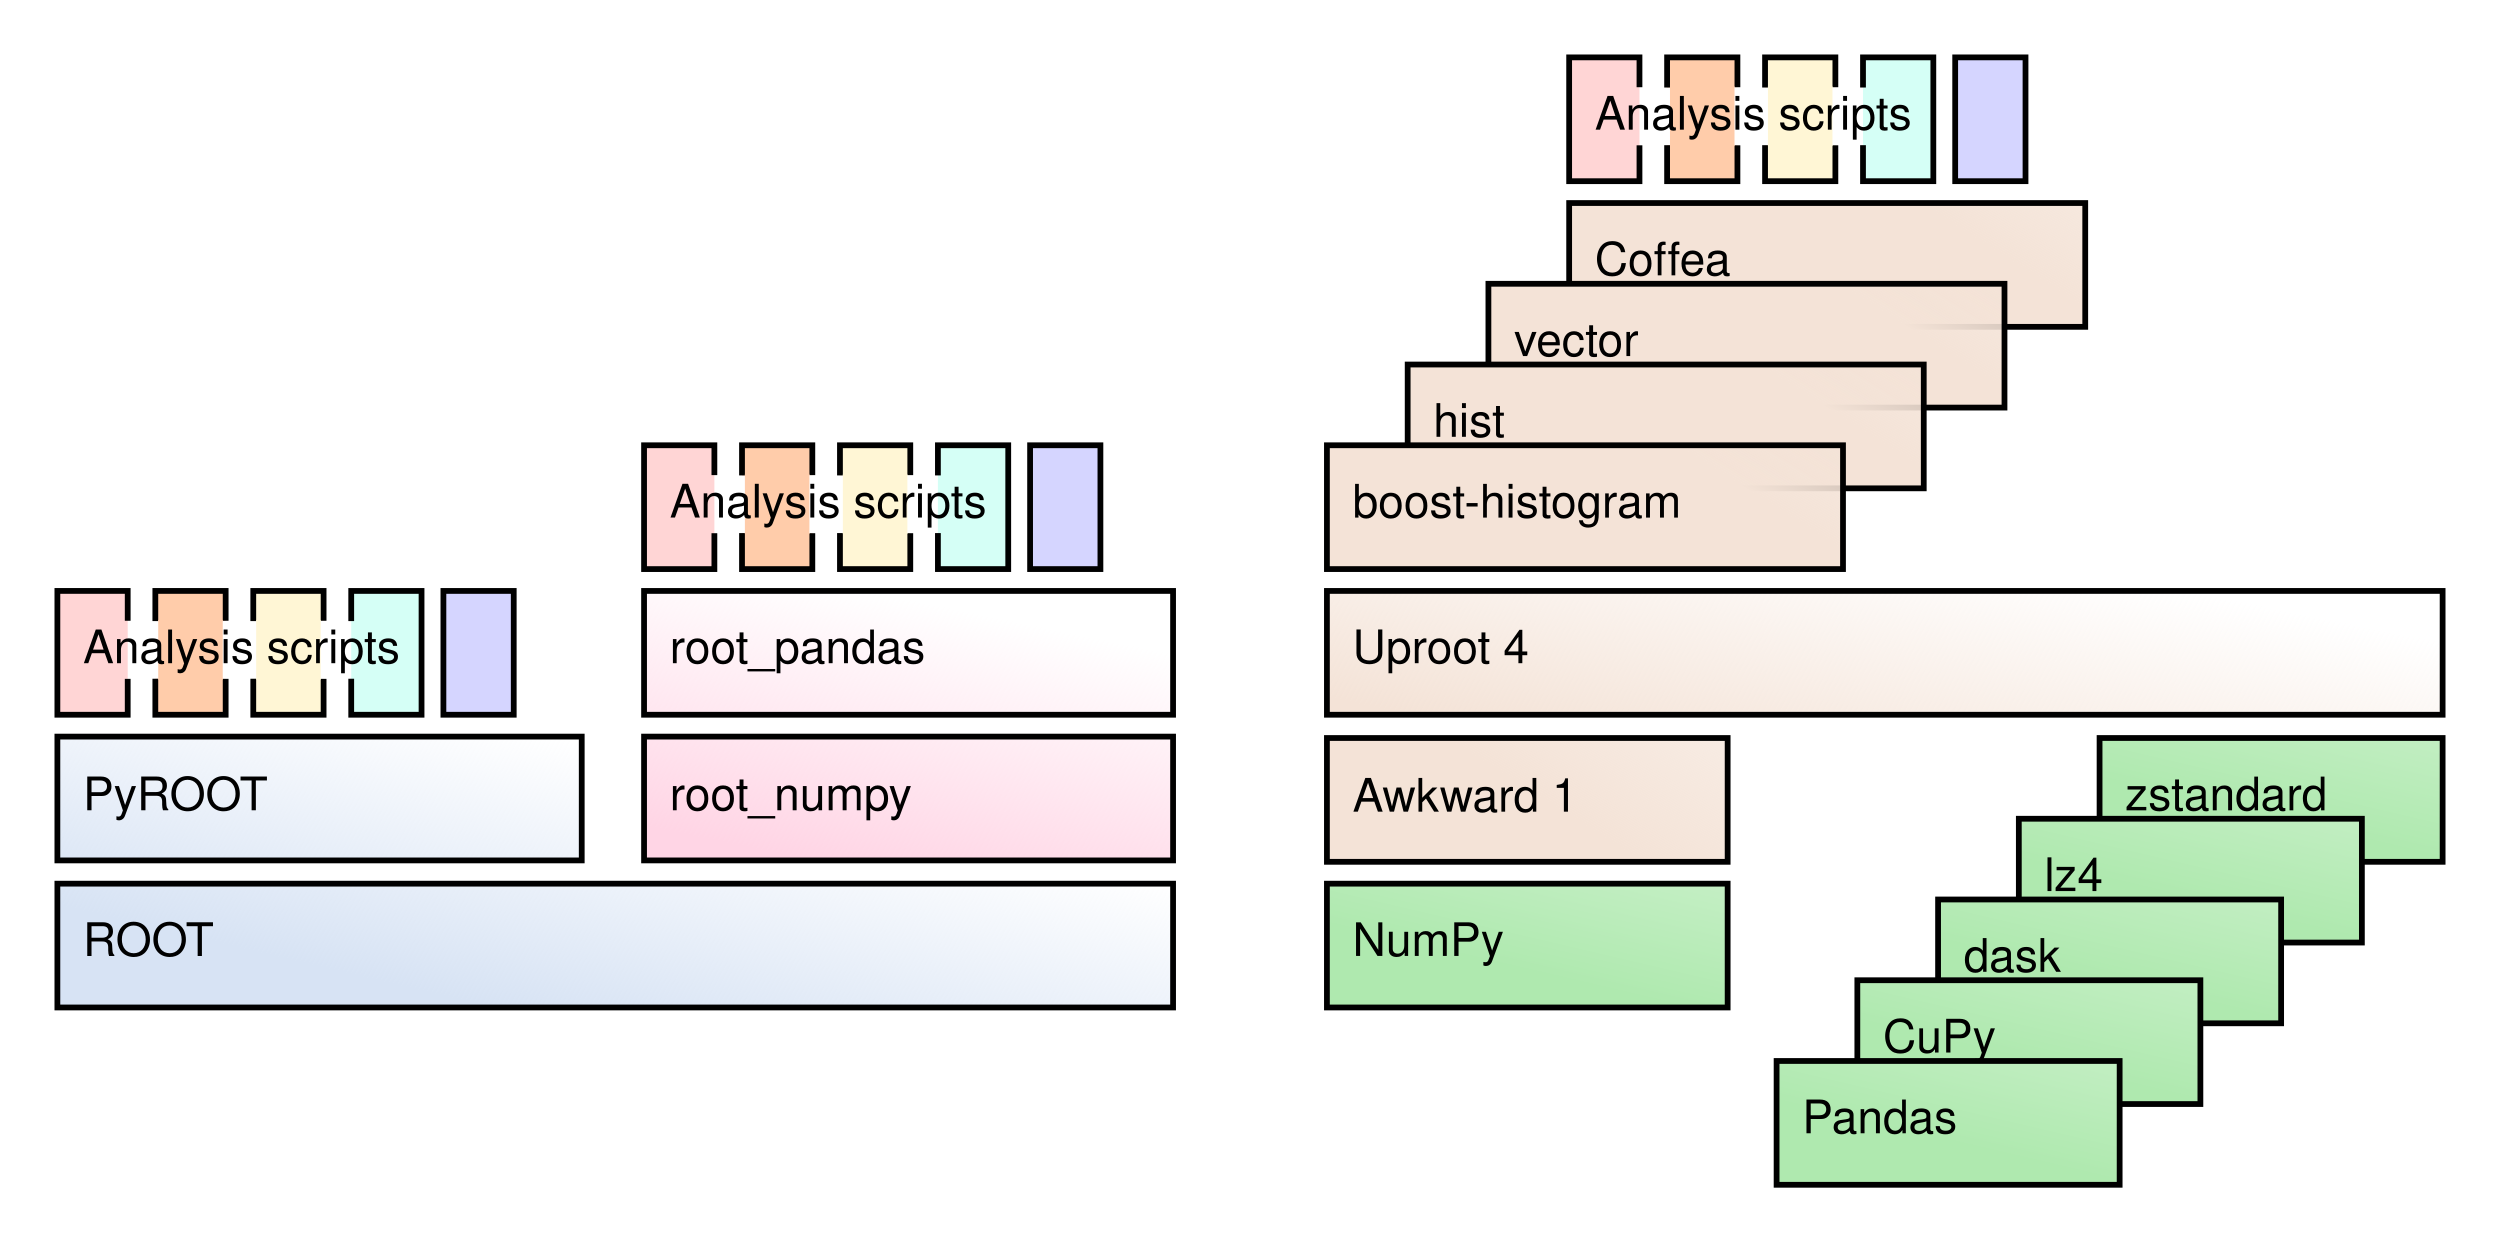
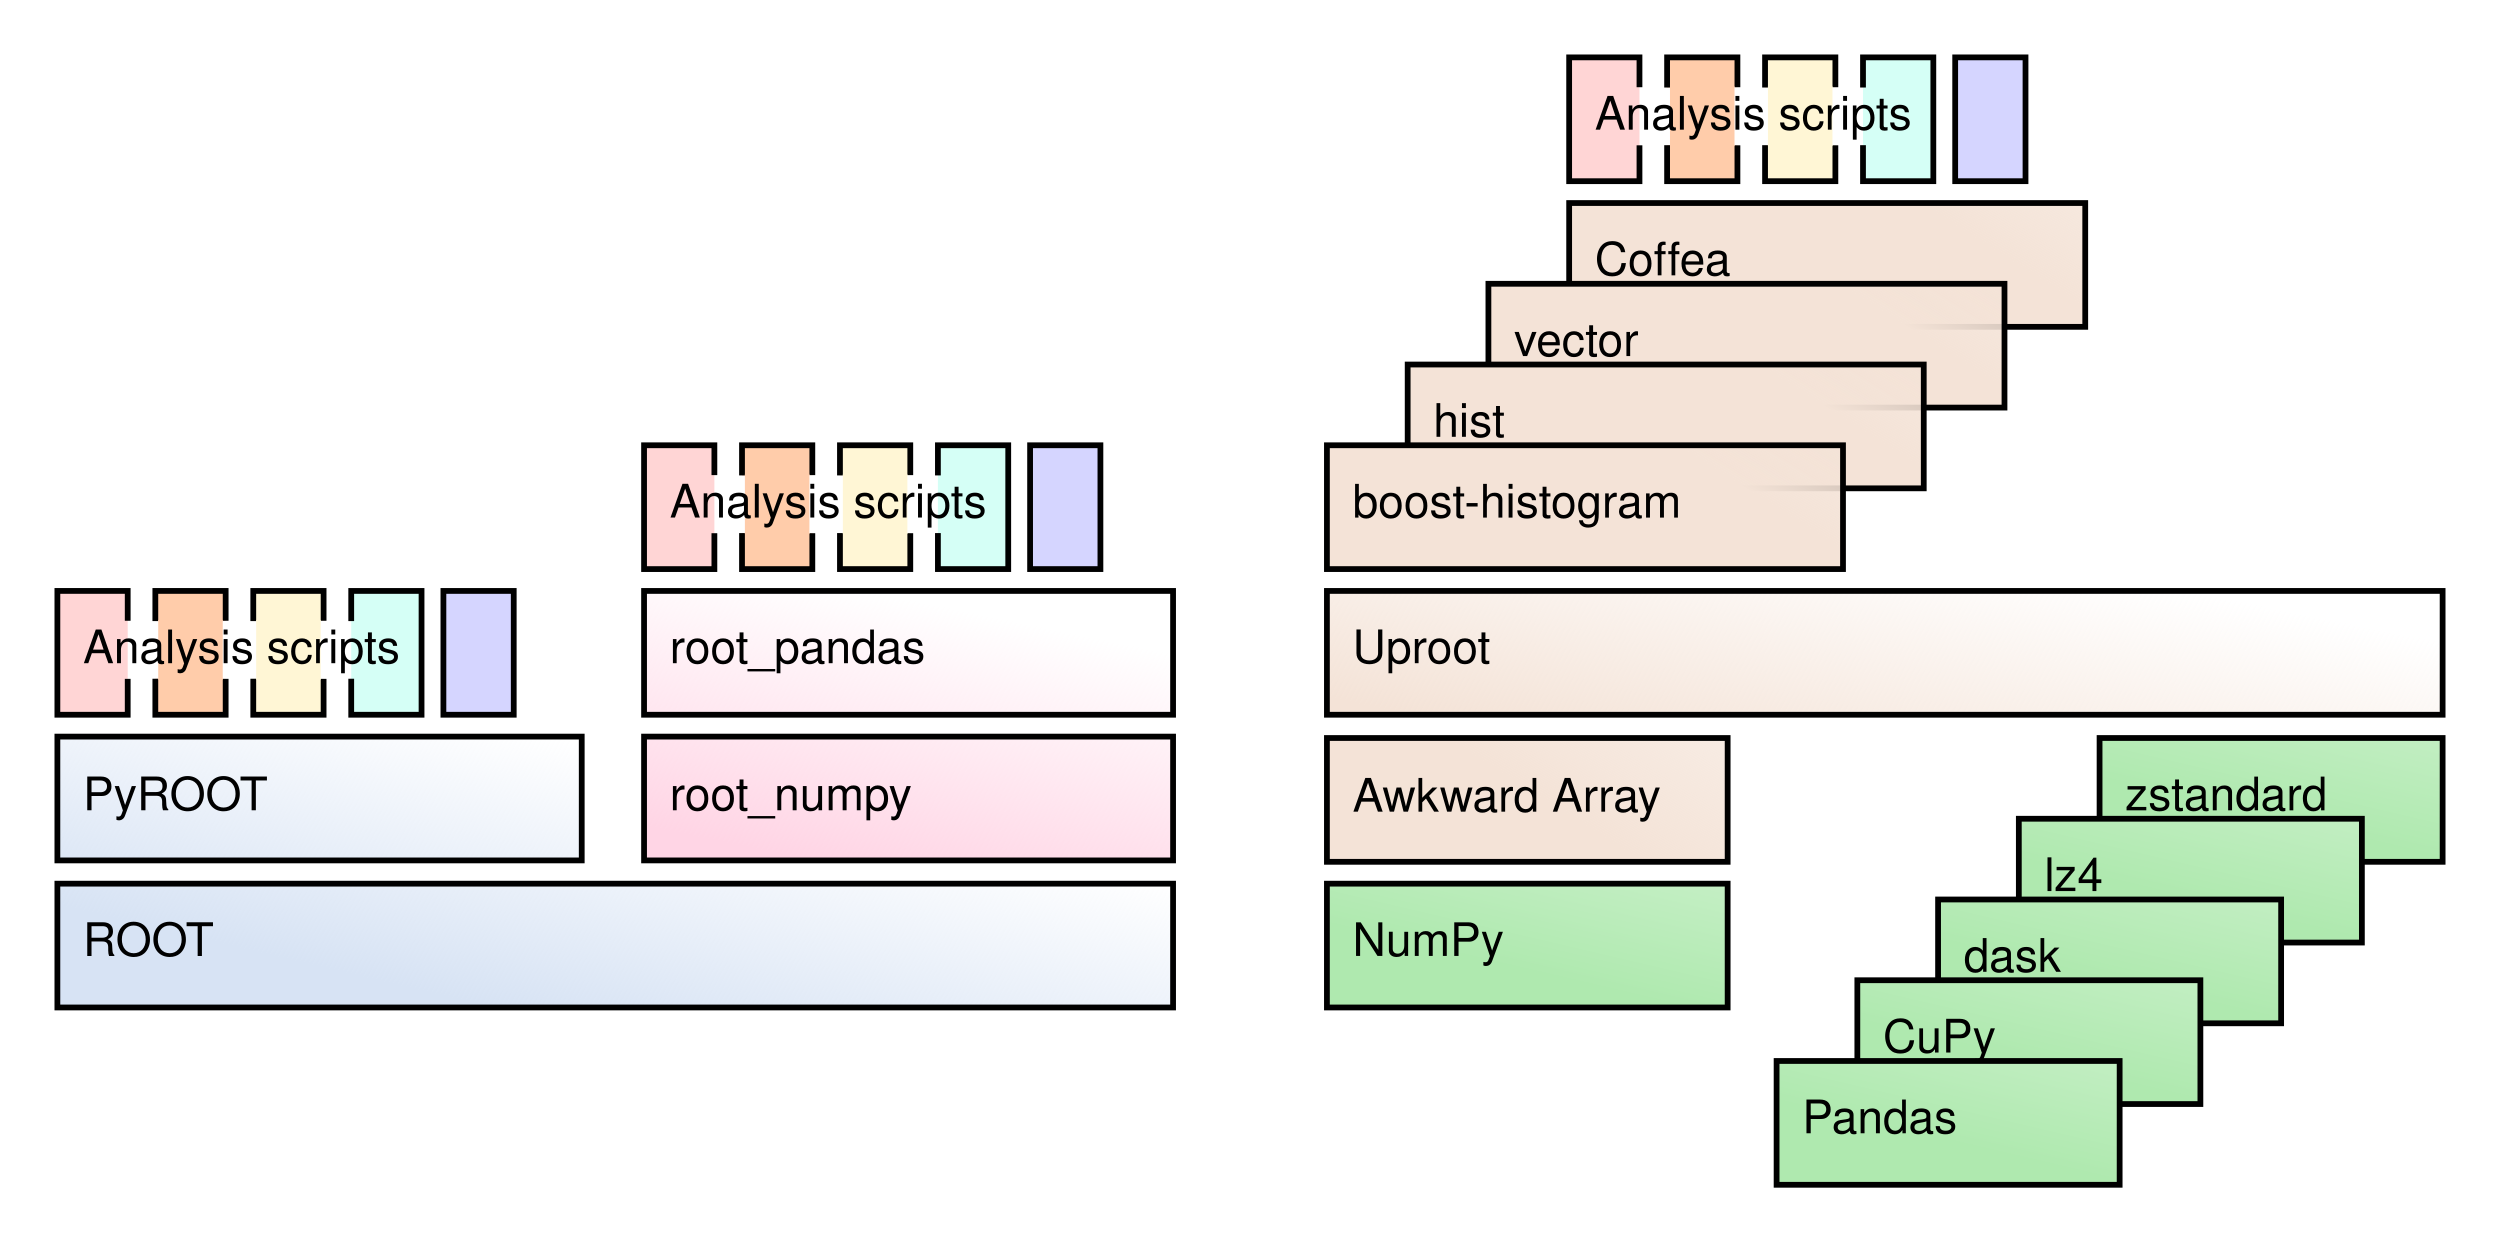
<svg xmlns="http://www.w3.org/2000/svg" xmlns:xlink="http://www.w3.org/1999/xlink" width="229.376mm" height="113.969mm" viewBox="0 0 229.376 113.969" version="1.1" id="svg8">
  <defs id="defs2">
    <linearGradient id="linearGradient961">
      <stop id="stop957" offset="0" style="stop-color:#afe9af;stop-opacity:1;" />
      <stop id="stop959" offset="1" style="stop-color:#f4fcf4;stop-opacity:1" />
    </linearGradient>
    <linearGradient id="linearGradient1137">
      <stop style="stop-color:#ffd5e5;stop-opacity:1;" offset="0" id="stop1133" />
      <stop style="stop-color:#ffd5e5;stop-opacity:0;" offset="1" id="stop1135" />
    </linearGradient>
    <linearGradient id="linearGradient1127">
      <stop style="stop-color:#d7e3f4;stop-opacity:1;" offset="0" id="stop1123" />
      <stop style="stop-color:#d7e3f4;stop-opacity:0;" offset="1" id="stop1125" />
    </linearGradient>
    <linearGradient id="linearGradient928">
      <stop style="stop-color:#f4e3d7;stop-opacity:1;" offset="0" id="stop924" />
      <stop style="stop-color:#f4e3d7;stop-opacity:0;" offset="1" id="stop926" />
    </linearGradient>
    <linearGradient id="linearGradient897">
      <stop style="stop-color:#afe9af;stop-opacity:1;" offset="0" id="stop893" />
      <stop style="stop-color:#afe9af;stop-opacity:0;" offset="1" id="stop895" />
    </linearGradient>
    <linearGradient xlink:href="#linearGradient897" id="linearGradient899" x1="85.558" y1="199.568" x2="100.311" y2="153.813" gradientUnits="userSpaceOnUse" gradientTransform="translate(-45.32837)" />
    <linearGradient gradientTransform="matrix(3.779528,0,0,3.779528,-302.2573,-579.3418)" xlink:href="#linearGradient897" id="linearGradient899-6" x1="88.733" y1="178.401" x2="95.549" y2="153.549" gradientUnits="userSpaceOnUse" />
    <linearGradient xlink:href="#linearGradient928" id="linearGradient930" x1="60.804" y1="178.401" x2="64.679" y2="167.042" gradientUnits="userSpaceOnUse" />
    <linearGradient gradientTransform="matrix(3.779528,0,0,3.779528,-158.8111,-630.3419)" xlink:href="#linearGradient928" id="linearGradient930-7" x1="60.804" y1="178.401" x2="64.679" y2="167.042" gradientUnits="userSpaceOnUse" />
    <linearGradient xlink:href="#linearGradient928" id="linearGradient1033" gradientUnits="userSpaceOnUse" x1="71.628" y1="178.669" x2="96.083" y2="139.915" gradientTransform="translate(-45.32837)" />
    <linearGradient xlink:href="#linearGradient928" id="linearGradient1037" gradientUnits="userSpaceOnUse" x1="71.628" y1="178.669" x2="96.083" y2="139.915" gradientTransform="translate(171.6945,-13.36469)" />
    <linearGradient xlink:href="#linearGradient897" id="linearGradient1077" gradientUnits="userSpaceOnUse" x1="85.558" y1="199.568" x2="100.311" y2="153.813" gradientTransform="translate(-45.32837)" />
    <linearGradient xlink:href="#linearGradient1127" id="linearGradient1129" x1="153.269" y1="178.401" x2="159.128" y2="153.549" gradientUnits="userSpaceOnUse" gradientTransform="translate(-15.875)" />
    <linearGradient xlink:href="#linearGradient1127" id="linearGradient1131" x1="153.269" y1="178.401" x2="159.128" y2="153.549" gradientUnits="userSpaceOnUse" gradientTransform="translate(-15.875)" />
    <linearGradient xlink:href="#linearGradient1137" id="linearGradient1139" x1="166.688" y1="164.908" x2="171.79" y2="140.184" gradientUnits="userSpaceOnUse" />
    <linearGradient xlink:href="#linearGradient1137" id="linearGradient1141" x1="166.688" y1="164.908" x2="171.79" y2="140.184" gradientUnits="userSpaceOnUse" />
    <linearGradient xlink:href="#linearGradient1127" id="linearGradient1399" gradientUnits="userSpaceOnUse" gradientTransform="translate(-15.875)" x1="153.269" y1="178.401" x2="159.128" y2="153.549" />
    <linearGradient xlink:href="#linearGradient1137" id="linearGradient1401" gradientUnits="userSpaceOnUse" x1="166.688" y1="164.908" x2="171.79" y2="140.184" />
    <linearGradient xlink:href="#linearGradient1137" id="linearGradient1403" gradientUnits="userSpaceOnUse" x1="166.688" y1="164.908" x2="171.79" y2="140.184" />
    <linearGradient xlink:href="#linearGradient897" id="linearGradient1437" gradientUnits="userSpaceOnUse" gradientTransform="translate(-45.32837)" x1="85.558" y1="199.568" x2="100.311" y2="153.813" />
    <linearGradient xlink:href="#linearGradient928" id="linearGradient1500" gradientUnits="userSpaceOnUse" gradientTransform="translate(171.6945,-13.36469)" x1="84.35" y1="158.463" x2="89.348" y2="133.741" />
    <linearGradient xlink:href="#linearGradient1127" id="linearGradient1506" gradientUnits="userSpaceOnUse" gradientTransform="translate(-15.875)" x1="153.269" y1="178.401" x2="159.128" y2="153.549" />
    <linearGradient xlink:href="#linearGradient1137" id="linearGradient1508" gradientUnits="userSpaceOnUse" x1="166.688" y1="164.908" x2="171.79" y2="140.184" />
    <linearGradient xlink:href="#linearGradient897" id="linearGradient910" gradientUnits="userSpaceOnUse" gradientTransform="translate(-33.1664)" x1="65.549" y1="191.792" x2="74.809" y2="153.439" />
    <linearGradient xlink:href="#linearGradient897" id="linearGradient918" gradientUnits="userSpaceOnUse" gradientTransform="translate(-73.12561)" x1="105.508" y1="191.792" x2="114.769" y2="153.439" />
    <linearGradient xlink:href="#linearGradient961" id="linearGradient926" gradientUnits="userSpaceOnUse" gradientTransform="translate(171.6945,-13.36469)" x1="74.262" y1="191.634" x2="83.189" y2="153.507" />
    <linearGradient xlink:href="#linearGradient897" id="linearGradient938" gradientUnits="userSpaceOnUse" gradientTransform="translate(224.6112,-13.36469)" x1="74.262" y1="191.634" x2="83.189" y2="153.507" />
    <linearGradient xlink:href="#linearGradient961" id="linearGradient986" gradientUnits="userSpaceOnUse" gradientTransform="translate(171.6945,-13.36469)" x1="74.262" y1="191.634" x2="83.189" y2="153.507" />
    <linearGradient xlink:href="#linearGradient961" id="linearGradient1014" gradientUnits="userSpaceOnUse" gradientTransform="translate(171.6945,-13.36469)" x1="74.262" y1="191.634" x2="83.189" y2="153.507" />
    <linearGradient xlink:href="#linearGradient961" id="linearGradient1024" gradientUnits="userSpaceOnUse" gradientTransform="translate(171.6945,-13.36469)" x1="74.262" y1="191.634" x2="83.189" y2="153.507" />
    <linearGradient xlink:href="#linearGradient928" id="linearGradient1037-3" gradientUnits="userSpaceOnUse" x1="71.628" y1="178.669" x2="96.083" y2="139.915" gradientTransform="matrix(3.779528,0,0,3.779528,-158.811,-630.3419)" />
    <linearGradient xlink:href="#linearGradient928" id="linearGradient1067" gradientUnits="userSpaceOnUse" gradientTransform="translate(171.6945,-13.36469)" x1="71.628" y1="178.669" x2="96.083" y2="139.915" />
    <linearGradient xlink:href="#linearGradient928" id="linearGradient1078" gradientUnits="userSpaceOnUse" gradientTransform="translate(171.6945,-13.36469)" x1="71.628" y1="178.669" x2="96.083" y2="139.915" />
    <linearGradient xlink:href="#linearGradient961" id="linearGradient1088" gradientUnits="userSpaceOnUse" gradientTransform="translate(171.6945,-13.36469)" x1="74.262" y1="191.634" x2="83.189" y2="153.507" />
    <linearGradient xlink:href="#linearGradient961" id="linearGradient1098" gradientUnits="userSpaceOnUse" gradientTransform="translate(171.6945,-13.36469)" x1="74.262" y1="191.634" x2="83.189" y2="153.507" />
    <linearGradient xlink:href="#linearGradient928" id="linearGradient1138" gradientUnits="userSpaceOnUse" gradientTransform="translate(171.6945,-13.36469)" x1="71.628" y1="178.669" x2="96.083" y2="139.915" />
    <linearGradient xlink:href="#linearGradient961" id="linearGradient1167" gradientUnits="userSpaceOnUse" gradientTransform="translate(171.6945,-13.36469)" x1="74.262" y1="191.634" x2="83.189" y2="153.507" />
    <linearGradient xlink:href="#linearGradient928" id="linearGradient1246" gradientUnits="userSpaceOnUse" gradientTransform="translate(171.6945,-13.36469)" x1="71.628" y1="178.669" x2="96.083" y2="139.915" />
  </defs>
  <g id="layer1" transform="translate(-92.23203,-85.96516)">
    <g id="g1208" transform="translate(84.87771,-35.58966)">
      <path id="path1190" d="m 157.777,134.887 v 3.292 h -6.452 v -3.303 -5.291 -2.766 h 6.452 v 2.738" style="opacity:1;vector-effect:none;fill:#ffd5d5;fill-opacity:1;fill-rule:evenodd;stroke:#000000;stroke-width:0.529;stroke-linecap:butt;stroke-linejoin:miter;stroke-miterlimit:4;stroke-dasharray:none;stroke-dashoffset:0;stroke-opacity:1" />
      <path id="path1192" d="m 169.299,129.585 v -2.766 h 6.452 v 2.738 m 0,5.329 v 3.292 h -6.452 v -3.303" style="opacity:1;vector-effect:none;fill:#fff6d5;fill-opacity:1;fill-rule:evenodd;stroke:#000000;stroke-width:0.529;stroke-linecap:butt;stroke-linejoin:miter;stroke-miterlimit:4;stroke-dasharray:none;stroke-dashoffset:0;stroke-opacity:1" />
      <path style="opacity:1;vector-effect:none;fill:#ffccaa;fill-opacity:1;fill-rule:evenodd;stroke:#000000;stroke-width:0.529;stroke-linecap:butt;stroke-linejoin:miter;stroke-miterlimit:4;stroke-dasharray:none;stroke-dashoffset:0;stroke-opacity:1" d="m 166.764,134.887 v 3.292 H 160.312 v -3.303 m 0,-5.291 v -2.766 h 6.452 v 2.738" id="path1194" />
      <path style="opacity:1;vector-effect:none;fill:#ffccaa;fill-opacity:1;fill-rule:evenodd;stroke:none;stroke-width:0.529;stroke-linecap:butt;stroke-linejoin:miter;stroke-miterlimit:4;stroke-dasharray:none;stroke-dashoffset:0;stroke-opacity:1" d="m 160.576,129.478 h 5.92 v 5.482 h -5.92 z" id="path1196" />
      <path style="opacity:1;vector-effect:none;fill:#d5d5ff;fill-opacity:1;fill-rule:evenodd;stroke:#000000;stroke-width:0.529;stroke-linecap:butt;stroke-linejoin:miter;stroke-miterlimit:4;stroke-dasharray:none;stroke-dashoffset:0;stroke-opacity:1" d="m 186.744,126.819 h 6.452 v 11.359 h -6.452 z" id="path1198" />
      <path id="path1200" d="m 169.564,129.478 h 5.92 v 5.482 h -5.92 z" style="opacity:1;vector-effect:none;fill:#fff6d5;fill-opacity:1;fill-rule:evenodd;stroke:none;stroke-width:0.529;stroke-linecap:butt;stroke-linejoin:miter;stroke-miterlimit:4;stroke-dasharray:none;stroke-dashoffset:0;stroke-opacity:1" />
      <path style="opacity:1;vector-effect:none;fill:#d5fff6;fill-opacity:1;fill-rule:evenodd;stroke:#000000;stroke-width:0.529;stroke-linecap:butt;stroke-linejoin:miter;stroke-miterlimit:4;stroke-dasharray:none;stroke-dashoffset:0;stroke-opacity:1" d="m 178.286,129.585 v -2.766 h 6.452 v 2.738 5.329 3.292 h -6.452 v -3.303" id="path1202" />
      <text id="text1206" y="133.451" x="153.676" style="font-style:normal;font-variant:normal;font-weight:normal;font-stretch:normal;font-size:4.233px;line-height:1.25;font-family:'Nimbus Sans L';-inkscape-font-specification:'Nimbus Sans L';text-align:start;letter-spacing:0px;word-spacing:0px;text-anchor:start;fill:#000000;fill-opacity:1;stroke:none;stroke-width:0.265" xml:space="preserve">
        <tspan style="stroke-width:0.265" y="133.451" x="153.676" id="tspan1204">Analysis scripts</tspan>
      </text>
    </g>
    <g id="g1244" transform="translate(22.225,-62.44814)">
      <path style="opacity:1;vector-effect:none;fill:url(#linearGradient1246);fill-opacity:1;fill-rule:evenodd;stroke:#000000;stroke-width:0.529;stroke-linecap:butt;stroke-linejoin:miter;stroke-miterlimit:4;stroke-dasharray:none;stroke-dashoffset:0;stroke-opacity:1" d="m 213.978,167.042 h 47.35 v 11.359 h -47.35 z" id="path1238" />
      <text id="text1242" y="173.674" x="216.328" style="font-style:normal;font-variant:normal;font-weight:normal;font-stretch:normal;font-size:4.233px;line-height:1.25;font-family:'Nimbus Sans L';-inkscape-font-specification:'Nimbus Sans L';text-align:start;letter-spacing:0px;word-spacing:0px;text-anchor:start;fill:#000000;fill-opacity:1;stroke:none;stroke-width:0.265" xml:space="preserve">
        <tspan style="stroke-width:0.265" y="173.674" x="216.328" id="tspan1240">Coffea</tspan>
      </text>
    </g>
    <g transform="translate(14.81667,-55.0398)" id="g1075">
      <path id="rect1069" d="m 213.978,167.042 h 47.35 v 11.359 h -47.35 z" style="opacity:1;vector-effect:none;fill:url(#linearGradient1078);fill-opacity:1;fill-rule:evenodd;stroke:#000000;stroke-width:0.529;stroke-linecap:butt;stroke-linejoin:miter;stroke-miterlimit:4;stroke-dasharray:none;stroke-dashoffset:0;stroke-opacity:1" />
      <text xml:space="preserve" style="font-style:normal;font-variant:normal;font-weight:normal;font-stretch:normal;font-size:4.233px;line-height:1.25;font-family:'Nimbus Sans L';-inkscape-font-specification:'Nimbus Sans L';text-align:start;letter-spacing:0px;word-spacing:0px;text-anchor:start;fill:#000000;fill-opacity:1;stroke:none;stroke-width:0.265" x="216.328" y="173.674" id="text1073">
        <tspan id="tspan1071" x="216.328" y="173.674" style="stroke-width:0.265">vector</tspan>
      </text>
    </g>
    <g id="g1065" transform="translate(7.408335,-47.63146)">
      <path id="rect1059" d="m 213.978,167.042 h 47.35 v 11.359 h -47.35 z" style="opacity:1;vector-effect:none;fill:url(#linearGradient1067);fill-opacity:1;fill-rule:evenodd;stroke:#000000;stroke-width:0.529;stroke-linecap:butt;stroke-linejoin:miter;stroke-miterlimit:4;stroke-dasharray:none;stroke-dashoffset:0;stroke-opacity:1" />
      <text id="text1063" y="173.674" x="216.328" style="font-style:normal;font-variant:normal;font-weight:normal;font-stretch:normal;font-size:4.233px;line-height:1.25;font-family:'Nimbus Sans L';-inkscape-font-specification:'Nimbus Sans L';text-align:start;letter-spacing:0px;word-spacing:0px;text-anchor:start;fill:#000000;fill-opacity:1;stroke:none;stroke-width:0.265" xml:space="preserve">
        <tspan style="stroke-width:0.265" y="173.674" x="216.328" id="tspan1061">hist</tspan>
      </text>
    </g>
    <g transform="translate(0,-40.22313)" id="g1032">
      <path id="rect1026" d="m 213.978,167.042 h 47.35 v 11.359 h -47.35 z" style="opacity:1;vector-effect:none;fill:url(#linearGradient1138);fill-opacity:1;fill-rule:evenodd;stroke:#000000;stroke-width:0.529;stroke-linecap:butt;stroke-linejoin:miter;stroke-miterlimit:4;stroke-dasharray:none;stroke-dashoffset:0;stroke-opacity:1" />
      <text xml:space="preserve" style="font-style:normal;font-variant:normal;font-weight:normal;font-stretch:normal;font-size:4.233px;line-height:1.25;font-family:'Nimbus Sans L';-inkscape-font-specification:'Nimbus Sans L';text-align:start;letter-spacing:0px;word-spacing:0px;text-anchor:start;fill:#000000;fill-opacity:1;stroke:none;stroke-width:0.265" x="216.328" y="173.674" id="text1030">
        <tspan id="tspan1028" x="216.328" y="173.674" style="stroke-width:0.265">boost-histogram</tspan>
      </text>
    </g>
    <path style="opacity:1;vector-effect:none;fill:url(#linearGradient1399);fill-opacity:1;fill-rule:evenodd;stroke:#000000;stroke-width:0.529;stroke-linecap:butt;stroke-linejoin:miter;stroke-miterlimit:4;stroke-dasharray:none;stroke-dashoffset:0;stroke-opacity:1" d="M 97.497,167.042 H 199.862 v 11.359 H 97.497 Z" id="rect1079" />
    <text id="text1083" y="173.674" x="99.847" style="font-style:normal;font-variant:normal;font-weight:normal;font-stretch:normal;font-size:4.233px;line-height:1.25;font-family:'Nimbus Sans L';-inkscape-font-specification:'Nimbus Sans L';text-align:start;letter-spacing:0px;word-spacing:0px;text-anchor:start;fill:#000000;fill-opacity:1;stroke:none;stroke-width:0.265" xml:space="preserve">
      <tspan style="stroke-width:0.265" y="173.674" x="99.847" id="tspan1081">ROOT</tspan>
    </text>
    <rect y="153.549" x="97.497" height="11.359" width="48.109" id="rect1087" style="opacity:1;vector-effect:none;fill:url(#linearGradient1506);fill-opacity:1;fill-rule:evenodd;stroke:#000000;stroke-width:0.529;stroke-linecap:butt;stroke-linejoin:miter;stroke-miterlimit:4;stroke-dasharray:none;stroke-dashoffset:0;stroke-opacity:1" />
    <text xml:space="preserve" style="font-style:normal;font-variant:normal;font-weight:normal;font-stretch:normal;font-size:4.233px;line-height:1.25;font-family:'Nimbus Sans L';-inkscape-font-specification:'Nimbus Sans L';text-align:start;letter-spacing:0px;word-spacing:0px;text-anchor:start;fill:#000000;fill-opacity:1;stroke:none;stroke-width:0.265" x="99.847" y="160.31" id="text1091">
      <tspan id="tspan1089" x="99.847" y="160.31" style="stroke-width:0.265">PyROOT</tspan>
    </text>
    <path style="opacity:1;vector-effect:none;fill:url(#linearGradient1401);fill-opacity:1;fill-rule:evenodd;stroke:#000000;stroke-width:0.529;stroke-linecap:butt;stroke-linejoin:miter;stroke-miterlimit:4;stroke-dasharray:none;stroke-dashoffset:0;stroke-opacity:1" d="m 151.325,153.549 h 48.537 v 11.359 h -48.537 z" id="rect1095" />
    <text id="text1109" y="160.31" x="153.676" style="font-style:normal;font-variant:normal;font-weight:normal;font-stretch:normal;font-size:4.233px;line-height:1.25;font-family:'Nimbus Sans L';-inkscape-font-specification:'Nimbus Sans L';text-align:start;letter-spacing:0px;word-spacing:0px;text-anchor:start;fill:#000000;fill-opacity:1;stroke:none;stroke-width:0.265" xml:space="preserve">
      <tspan style="stroke-width:0.265" y="160.31" x="153.676" id="tspan1107">root_numpy</tspan>
    </text>
    <path style="opacity:1;vector-effect:none;fill:url(#linearGradient1508);fill-opacity:1;fill-rule:evenodd;stroke:#000000;stroke-width:0.529;stroke-linecap:butt;stroke-linejoin:miter;stroke-miterlimit:4;stroke-dasharray:none;stroke-dashoffset:0;stroke-opacity:1" d="m 151.325,140.184 h 48.537 v 11.359 h -48.537 z" id="rect1111" />
    <text id="text1115" y="146.816" x="153.676" style="font-style:normal;font-variant:normal;font-weight:normal;font-stretch:normal;font-size:4.233px;line-height:1.25;font-family:'Nimbus Sans L';-inkscape-font-specification:'Nimbus Sans L';text-align:start;letter-spacing:0px;word-spacing:0px;text-anchor:start;fill:#000000;fill-opacity:1;stroke:none;stroke-width:0.265" xml:space="preserve">
      <tspan style="stroke-width:0.265" y="146.816" x="153.676" id="tspan1113">root_pandas</tspan>
    </text>
    <path style="opacity:1;vector-effect:none;fill:url(#linearGradient1037);fill-opacity:1;fill-rule:evenodd;stroke:#000000;stroke-width:0.529;stroke-linecap:butt;stroke-linejoin:miter;stroke-miterlimit:4;stroke-dasharray:none;stroke-dashoffset:0;stroke-opacity:1" d="m 213.978,153.678 h 36.766 v 11.359 h -36.766 z" id="use853" />
    <g id="g908" transform="translate(0,13.36468)">
      <path style="opacity:1;vector-effect:none;fill:url(#linearGradient1500);fill-opacity:1;fill-rule:evenodd;stroke:#000000;stroke-width:0.529;stroke-linecap:butt;stroke-linejoin:miter;stroke-miterlimit:4;stroke-dasharray:none;stroke-dashoffset:0;stroke-opacity:1" d="m 213.978,126.819 h 102.365 v 11.359 h -102.365 z" id="use855" />
      <text id="text817" y="133.451" x="216.328" style="font-style:normal;font-variant:normal;font-weight:normal;font-stretch:normal;font-size:4.233px;line-height:1.25;font-family:'Nimbus Sans L';-inkscape-font-specification:'Nimbus Sans L';text-align:start;letter-spacing:0px;word-spacing:0px;text-anchor:start;fill:#000000;fill-opacity:1;stroke:none;stroke-width:0.265" xml:space="preserve">
-         <tspan style="stroke-width:0.265" y="133.451" x="216.328" id="tspan815">Uproot 4</tspan>
+         <tspan style="stroke-width:0.265" y="133.451" x="216.328" id="tspan815">Uproot</tspan>
      </text>
    </g>
    <text xml:space="preserve" style="font-style:normal;font-variant:normal;font-weight:normal;font-stretch:normal;font-size:4.233px;line-height:1.25;font-family:'Nimbus Sans L';-inkscape-font-specification:'Nimbus Sans L';text-align:start;letter-spacing:0px;word-spacing:0px;text-anchor:start;fill:#000000;fill-opacity:1;stroke:none;stroke-width:0.265" x="216.328" y="160.439" id="text825">
-       <tspan id="tspan823" x="216.328" y="160.439" style="stroke-width:0.265">Awkward 1</tspan>
+       <tspan id="tspan823" x="216.328" y="160.439" style="stroke-width:0.265">Awkward Array</tspan>
    </text>
    <g id="g966">
      <path style="opacity:1;vector-effect:none;fill:url(#linearGradient1167);fill-opacity:1;fill-rule:evenodd;stroke:#000000;stroke-width:0.529;stroke-linecap:butt;stroke-linejoin:miter;stroke-miterlimit:4;stroke-dasharray:none;stroke-dashoffset:0;stroke-opacity:1" d="m 213.978,167.042 h 36.766 v 11.359 h -36.766 z" id="rect924" />
      <g aria-label="NumPy" style="font-style:normal;font-variant:normal;font-weight:normal;font-stretch:normal;font-size:4.233px;line-height:1.25;font-family:'Nimbus Sans L';-inkscape-font-specification:'Nimbus Sans L';text-align:start;letter-spacing:0px;word-spacing:0px;text-anchor:start;fill:#000000;fill-opacity:1;stroke:none;stroke-width:0.265" id="text1411">
        <path d="m 219.063,170.588 h -0.373 v 2.523 l -1.613,-2.523 h -0.428 v 3.086 h 0.373 v -2.502 l 1.596,2.502 h 0.445 z" style="stroke-width:0.265" id="path1156" />
        <path d="m 221.428,173.674 v -2.218 h -0.351 v 1.257 c 0,0.453 -0.237,0.749 -0.605,0.749 -0.279,0 -0.457,-0.169 -0.457,-0.436 v -1.571 h -0.351 v 1.71 c 0,0.368 0.275,0.605 0.707,0.605 0.326,0 0.533,-0.114 0.741,-0.406 v 0.309 z" style="stroke-width:0.265" id="path1158" />
        <path d="m 222.041,171.456 v 2.218 h 0.356 v -1.393 c 0,-0.322 0.233,-0.58 0.521,-0.58 0.262,0 0.411,0.161 0.411,0.445 v 1.528 h 0.356 v -1.393 c 0,-0.322 0.233,-0.58 0.521,-0.58 0.258,0 0.411,0.165 0.411,0.445 v 1.528 h 0.356 v -1.664 c 0,-0.398 -0.229,-0.618 -0.643,-0.618 -0.296,0 -0.474,0.089 -0.682,0.339 -0.131,-0.237 -0.309,-0.339 -0.597,-0.339 -0.296,0 -0.491,0.11 -0.682,0.377 v -0.313 z" style="stroke-width:0.265" id="path1160" />
        <path d="m 226.054,172.366 h 0.969 c 0.241,0 0.432,-0.072 0.597,-0.22 0.186,-0.169 0.267,-0.368 0.267,-0.652 0,-0.58 -0.343,-0.906 -0.953,-0.906 h -1.274 v 3.086 h 0.394 z m 0,-0.347 v -1.084 h 0.821 c 0.377,0 0.601,0.203 0.601,0.542 0,0.339 -0.224,0.542 -0.601,0.542 z" style="stroke-width:0.265" id="path1162" />
        <path d="m 229.745,171.456 -0.614,1.727 -0.567,-1.727 h -0.377 l 0.749,2.227 -0.135,0.351 c -0.055,0.157 -0.135,0.216 -0.284,0.216 -0.051,0 -0.11,-0.008 -0.186,-0.025 v 0.318 c 0.072,0.038 0.144,0.055 0.237,0.055 0.114,0 0.237,-0.038 0.33,-0.106 0.11,-0.08 0.174,-0.174 0.241,-0.351 l 0.986,-2.684 z" style="stroke-width:0.265" id="path1164" />
      </g>
    </g>
    <path style="opacity:1;vector-effect:none;fill:#ffd5d5;fill-opacity:1;fill-rule:evenodd;stroke:#000000;stroke-width:0.529;stroke-linecap:butt;stroke-linejoin:miter;stroke-miterlimit:4;stroke-dasharray:none;stroke-dashoffset:0;stroke-opacity:1" d="m 103.949,148.251 v 3.292 h -6.452 v -3.303 -5.291 -2.766 h 6.452 v 2.738" id="path950" />
    <path style="opacity:1;vector-effect:none;fill:#fff6d5;fill-opacity:1;fill-rule:evenodd;stroke:#000000;stroke-width:0.529;stroke-linecap:butt;stroke-linejoin:miter;stroke-miterlimit:4;stroke-dasharray:none;stroke-dashoffset:0;stroke-opacity:1" d="m 115.47,142.95 v -2.766 h 6.452 v 2.738 m 0,5.329 v 3.292 h -6.452 v -3.303" id="path952" />
    <path id="path954" d="m 112.936,148.251 v 3.292 h -6.452 v -3.303 m 0,-5.291 v -2.766 h 6.452 v 2.738" style="opacity:1;vector-effect:none;fill:#ffccaa;fill-opacity:1;fill-rule:evenodd;stroke:#000000;stroke-width:0.529;stroke-linecap:butt;stroke-linejoin:miter;stroke-miterlimit:4;stroke-dasharray:none;stroke-dashoffset:0;stroke-opacity:1" />
    <path id="path956" d="m 106.748,142.843 h 5.92 v 5.482 h -5.92 z" style="opacity:1;vector-effect:none;fill:#ffccaa;fill-opacity:1;fill-rule:evenodd;stroke:none;stroke-width:0.529;stroke-linecap:butt;stroke-linejoin:miter;stroke-miterlimit:4;stroke-dasharray:none;stroke-dashoffset:0;stroke-opacity:1" />
    <path id="path958" d="m 132.915,140.184 h 6.452 v 11.359 h -6.452 z" style="opacity:1;vector-effect:none;fill:#d5d5ff;fill-opacity:1;fill-rule:evenodd;stroke:#000000;stroke-width:0.529;stroke-linecap:butt;stroke-linejoin:miter;stroke-miterlimit:4;stroke-dasharray:none;stroke-dashoffset:0;stroke-opacity:1" />
    <path style="opacity:1;vector-effect:none;fill:#fff6d5;fill-opacity:1;fill-rule:evenodd;stroke:none;stroke-width:0.529;stroke-linecap:butt;stroke-linejoin:miter;stroke-miterlimit:4;stroke-dasharray:none;stroke-dashoffset:0;stroke-opacity:1" d="m 115.735,142.843 h 5.92 v 5.482 h -5.92 z" id="path960" />
    <path id="path962" d="m 124.457,142.95 v -2.766 h 6.452 v 2.738 5.329 3.292 h -6.452 v -3.303" style="opacity:1;vector-effect:none;fill:#d5fff6;fill-opacity:1;fill-rule:evenodd;stroke:#000000;stroke-width:0.529;stroke-linecap:butt;stroke-linejoin:miter;stroke-miterlimit:4;stroke-dasharray:none;stroke-dashoffset:0;stroke-opacity:1" />
    <text xml:space="preserve" style="font-style:normal;font-variant:normal;font-weight:normal;font-stretch:normal;font-size:4.233px;line-height:1.25;font-family:'Nimbus Sans L';-inkscape-font-specification:'Nimbus Sans L';text-align:start;letter-spacing:0px;word-spacing:0px;text-anchor:start;fill:#000000;fill-opacity:1;stroke:none;stroke-width:0.265" x="99.847" y="146.816" id="text966">
      <tspan id="tspan964" x="99.847" y="146.816" style="stroke-width:0.265">Analysis scripts</tspan>
    </text>
    <g id="g930">
      <path style="opacity:1;vector-effect:none;fill:#ffd5d5;fill-opacity:1;fill-rule:evenodd;stroke:#000000;stroke-width:0.529;stroke-linecap:butt;stroke-linejoin:miter;stroke-miterlimit:4;stroke-dasharray:none;stroke-dashoffset:0;stroke-opacity:1" d="m 157.777,134.887 v 3.292 h -6.452 v -3.303 -5.291 -2.766 h 6.452 v 2.738" id="path968" />
      <path style="opacity:1;vector-effect:none;fill:#fff6d5;fill-opacity:1;fill-rule:evenodd;stroke:#000000;stroke-width:0.529;stroke-linecap:butt;stroke-linejoin:miter;stroke-miterlimit:4;stroke-dasharray:none;stroke-dashoffset:0;stroke-opacity:1" d="m 169.299,129.585 v -2.766 h 6.452 v 2.738 m 0,5.329 v 3.292 h -6.452 v -3.303" id="path970" />
      <path id="path972" d="m 166.764,134.887 v 3.292 H 160.312 v -3.303 m 0,-5.291 v -2.766 h 6.452 v 2.738" style="opacity:1;vector-effect:none;fill:#ffccaa;fill-opacity:1;fill-rule:evenodd;stroke:#000000;stroke-width:0.529;stroke-linecap:butt;stroke-linejoin:miter;stroke-miterlimit:4;stroke-dasharray:none;stroke-dashoffset:0;stroke-opacity:1" />
      <path id="path974" d="m 160.576,129.478 h 5.92 v 5.482 h -5.92 z" style="opacity:1;vector-effect:none;fill:#ffccaa;fill-opacity:1;fill-rule:evenodd;stroke:none;stroke-width:0.529;stroke-linecap:butt;stroke-linejoin:miter;stroke-miterlimit:4;stroke-dasharray:none;stroke-dashoffset:0;stroke-opacity:1" />
      <path id="path976" d="m 186.744,126.819 h 6.452 v 11.359 h -6.452 z" style="opacity:1;vector-effect:none;fill:#d5d5ff;fill-opacity:1;fill-rule:evenodd;stroke:#000000;stroke-width:0.529;stroke-linecap:butt;stroke-linejoin:miter;stroke-miterlimit:4;stroke-dasharray:none;stroke-dashoffset:0;stroke-opacity:1" />
      <path style="opacity:1;vector-effect:none;fill:#fff6d5;fill-opacity:1;fill-rule:evenodd;stroke:none;stroke-width:0.529;stroke-linecap:butt;stroke-linejoin:miter;stroke-miterlimit:4;stroke-dasharray:none;stroke-dashoffset:0;stroke-opacity:1" d="m 169.564,129.478 h 5.92 v 5.482 h -5.92 z" id="path978" />
      <path id="path980" d="m 178.286,129.585 v -2.766 h 6.452 v 2.738 5.329 3.292 h -6.452 v -3.303" style="opacity:1;vector-effect:none;fill:#d5fff6;fill-opacity:1;fill-rule:evenodd;stroke:#000000;stroke-width:0.529;stroke-linecap:butt;stroke-linejoin:miter;stroke-miterlimit:4;stroke-dasharray:none;stroke-dashoffset:0;stroke-opacity:1" />
      <text xml:space="preserve" style="font-style:normal;font-variant:normal;font-weight:normal;font-stretch:normal;font-size:4.233px;line-height:1.25;font-family:'Nimbus Sans L';-inkscape-font-specification:'Nimbus Sans L';text-align:start;letter-spacing:0px;word-spacing:0px;text-anchor:start;fill:#000000;fill-opacity:1;stroke:none;stroke-width:0.265" x="153.676" y="133.451" id="text984">
        <tspan id="tspan982" x="153.676" y="133.451" style="stroke-width:0.265">Analysis scripts</tspan>
      </text>
    </g>
    <g id="g1120" transform="translate(-11.6594,-20.77302)">
      <g transform="translate(82.55001,7.408332)" id="g1096">
        <path style="opacity:1;vector-effect:none;fill:url(#linearGradient1098);fill-opacity:1;fill-rule:evenodd;stroke:#000000;stroke-width:0.529;stroke-linecap:butt;stroke-linejoin:miter;stroke-miterlimit:4;stroke-dasharray:none;stroke-dashoffset:0;stroke-opacity:1" d="m 213.978,167.042 h 31.475 v 11.359 h -31.475 z" id="rect1090" />
        <text xml:space="preserve" style="font-style:normal;font-variant:normal;font-weight:normal;font-stretch:normal;font-size:4.233px;line-height:1.25;font-family:'Nimbus Sans L';-inkscape-font-specification:'Nimbus Sans L';text-align:start;letter-spacing:0px;word-spacing:0px;text-anchor:start;fill:#000000;fill-opacity:1;stroke:none;stroke-width:0.265" x="216.328" y="173.674" id="text1094">
          <tspan id="tspan1092" x="216.328" y="173.674" style="stroke-width:0.265">zstandard</tspan>
        </text>
      </g>
      <g id="g1086" transform="translate(75.14167,14.81667)">
        <path style="opacity:1;vector-effect:none;fill:url(#linearGradient1088);fill-opacity:1;fill-rule:evenodd;stroke:#000000;stroke-width:0.529;stroke-linecap:butt;stroke-linejoin:miter;stroke-miterlimit:4;stroke-dasharray:none;stroke-dashoffset:0;stroke-opacity:1" d="m 213.978,167.042 h 31.475 v 11.359 h -31.475 z" id="rect1080" />
        <text id="text1084" y="173.674" x="216.328" style="font-style:normal;font-variant:normal;font-weight:normal;font-stretch:normal;font-size:4.233px;line-height:1.25;font-family:'Nimbus Sans L';-inkscape-font-specification:'Nimbus Sans L';text-align:start;letter-spacing:0px;word-spacing:0px;text-anchor:start;fill:#000000;fill-opacity:1;stroke:none;stroke-width:0.265" xml:space="preserve">
          <tspan style="stroke-width:0.265" y="173.674" x="216.328" id="tspan1082">lz4</tspan>
        </text>
      </g>
      <g transform="translate(67.73334,22.225)" id="g1022">
        <path style="opacity:1;vector-effect:none;fill:url(#linearGradient1024);fill-opacity:1;fill-rule:evenodd;stroke:#000000;stroke-width:0.529;stroke-linecap:butt;stroke-linejoin:miter;stroke-miterlimit:4;stroke-dasharray:none;stroke-dashoffset:0;stroke-opacity:1" d="m 213.978,167.042 h 31.475 v 11.359 h -31.475 z" id="rect1016" />
        <text xml:space="preserve" style="font-style:normal;font-variant:normal;font-weight:normal;font-stretch:normal;font-size:4.233px;line-height:1.25;font-family:'Nimbus Sans L';-inkscape-font-specification:'Nimbus Sans L';text-align:start;letter-spacing:0px;word-spacing:0px;text-anchor:start;fill:#000000;fill-opacity:1;stroke:none;stroke-width:0.265" x="216.328" y="173.674" id="text1020">
          <tspan id="tspan1018" x="216.328" y="173.674" style="stroke-width:0.265">dask</tspan>
        </text>
      </g>
      <g id="g1012" transform="translate(60.325,29.63333)">
        <path style="opacity:1;vector-effect:none;fill:url(#linearGradient1014);fill-opacity:1;fill-rule:evenodd;stroke:#000000;stroke-width:0.529;stroke-linecap:butt;stroke-linejoin:miter;stroke-miterlimit:4;stroke-dasharray:none;stroke-dashoffset:0;stroke-opacity:1" d="m 213.978,167.042 h 31.475 v 11.359 h -31.475 z" id="rect1006" />
        <text id="text1010" y="173.674" x="216.328" style="font-style:normal;font-variant:normal;font-weight:normal;font-stretch:normal;font-size:4.233px;line-height:1.25;font-family:'Nimbus Sans L';-inkscape-font-specification:'Nimbus Sans L';text-align:start;letter-spacing:0px;word-spacing:0px;text-anchor:start;fill:#000000;fill-opacity:1;stroke:none;stroke-width:0.265" xml:space="preserve">
          <tspan style="stroke-width:0.265" y="173.674" x="216.328" id="tspan1008">CuPy</tspan>
        </text>
      </g>
      <g transform="translate(52.91667,37.04167)" id="g984">
        <path style="opacity:1;vector-effect:none;fill:url(#linearGradient986);fill-opacity:1;fill-rule:evenodd;stroke:#000000;stroke-width:0.529;stroke-linecap:butt;stroke-linejoin:miter;stroke-miterlimit:4;stroke-dasharray:none;stroke-dashoffset:0;stroke-opacity:1" d="m 213.978,167.042 h 31.475 v 11.359 h -31.475 z" id="rect978" />
        <text xml:space="preserve" style="font-style:normal;font-variant:normal;font-weight:normal;font-stretch:normal;font-size:4.233px;line-height:1.25;font-family:'Nimbus Sans L';-inkscape-font-specification:'Nimbus Sans L';text-align:start;letter-spacing:0px;word-spacing:0px;text-anchor:start;fill:#000000;fill-opacity:1;stroke:none;stroke-width:0.265" x="216.328" y="173.674" id="text982">
          <tspan id="tspan980" x="216.328" y="173.674" style="stroke-width:0.265">Pandas</tspan>
        </text>
      </g>
    </g>
  </g>
</svg>
